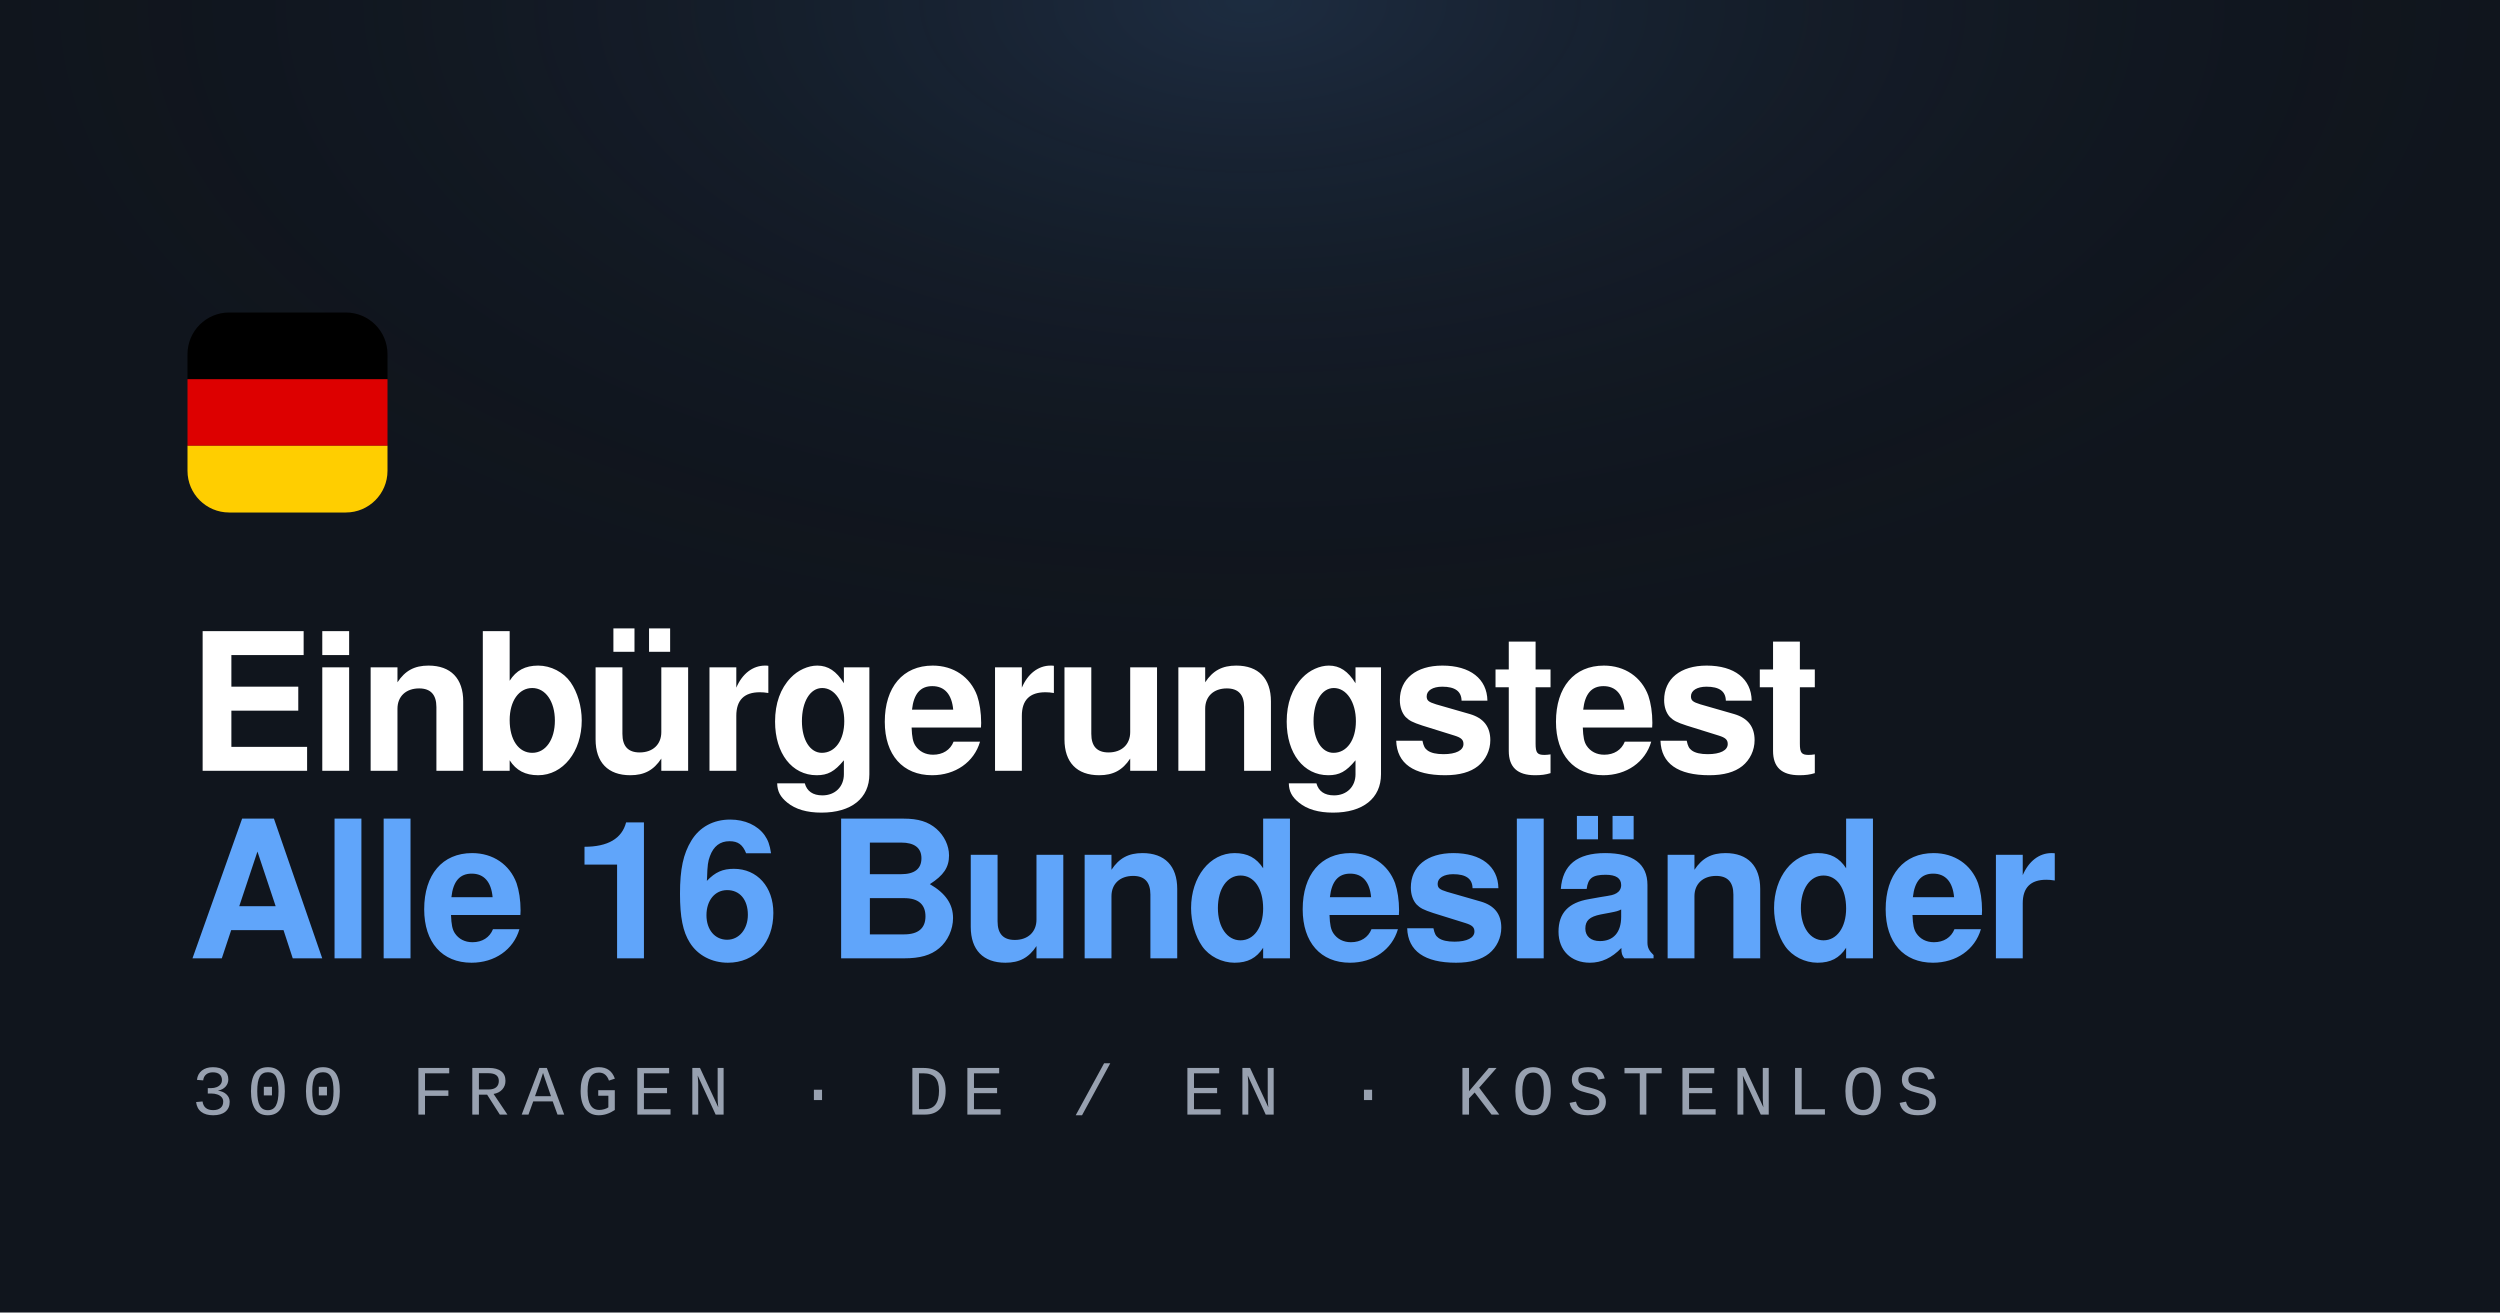
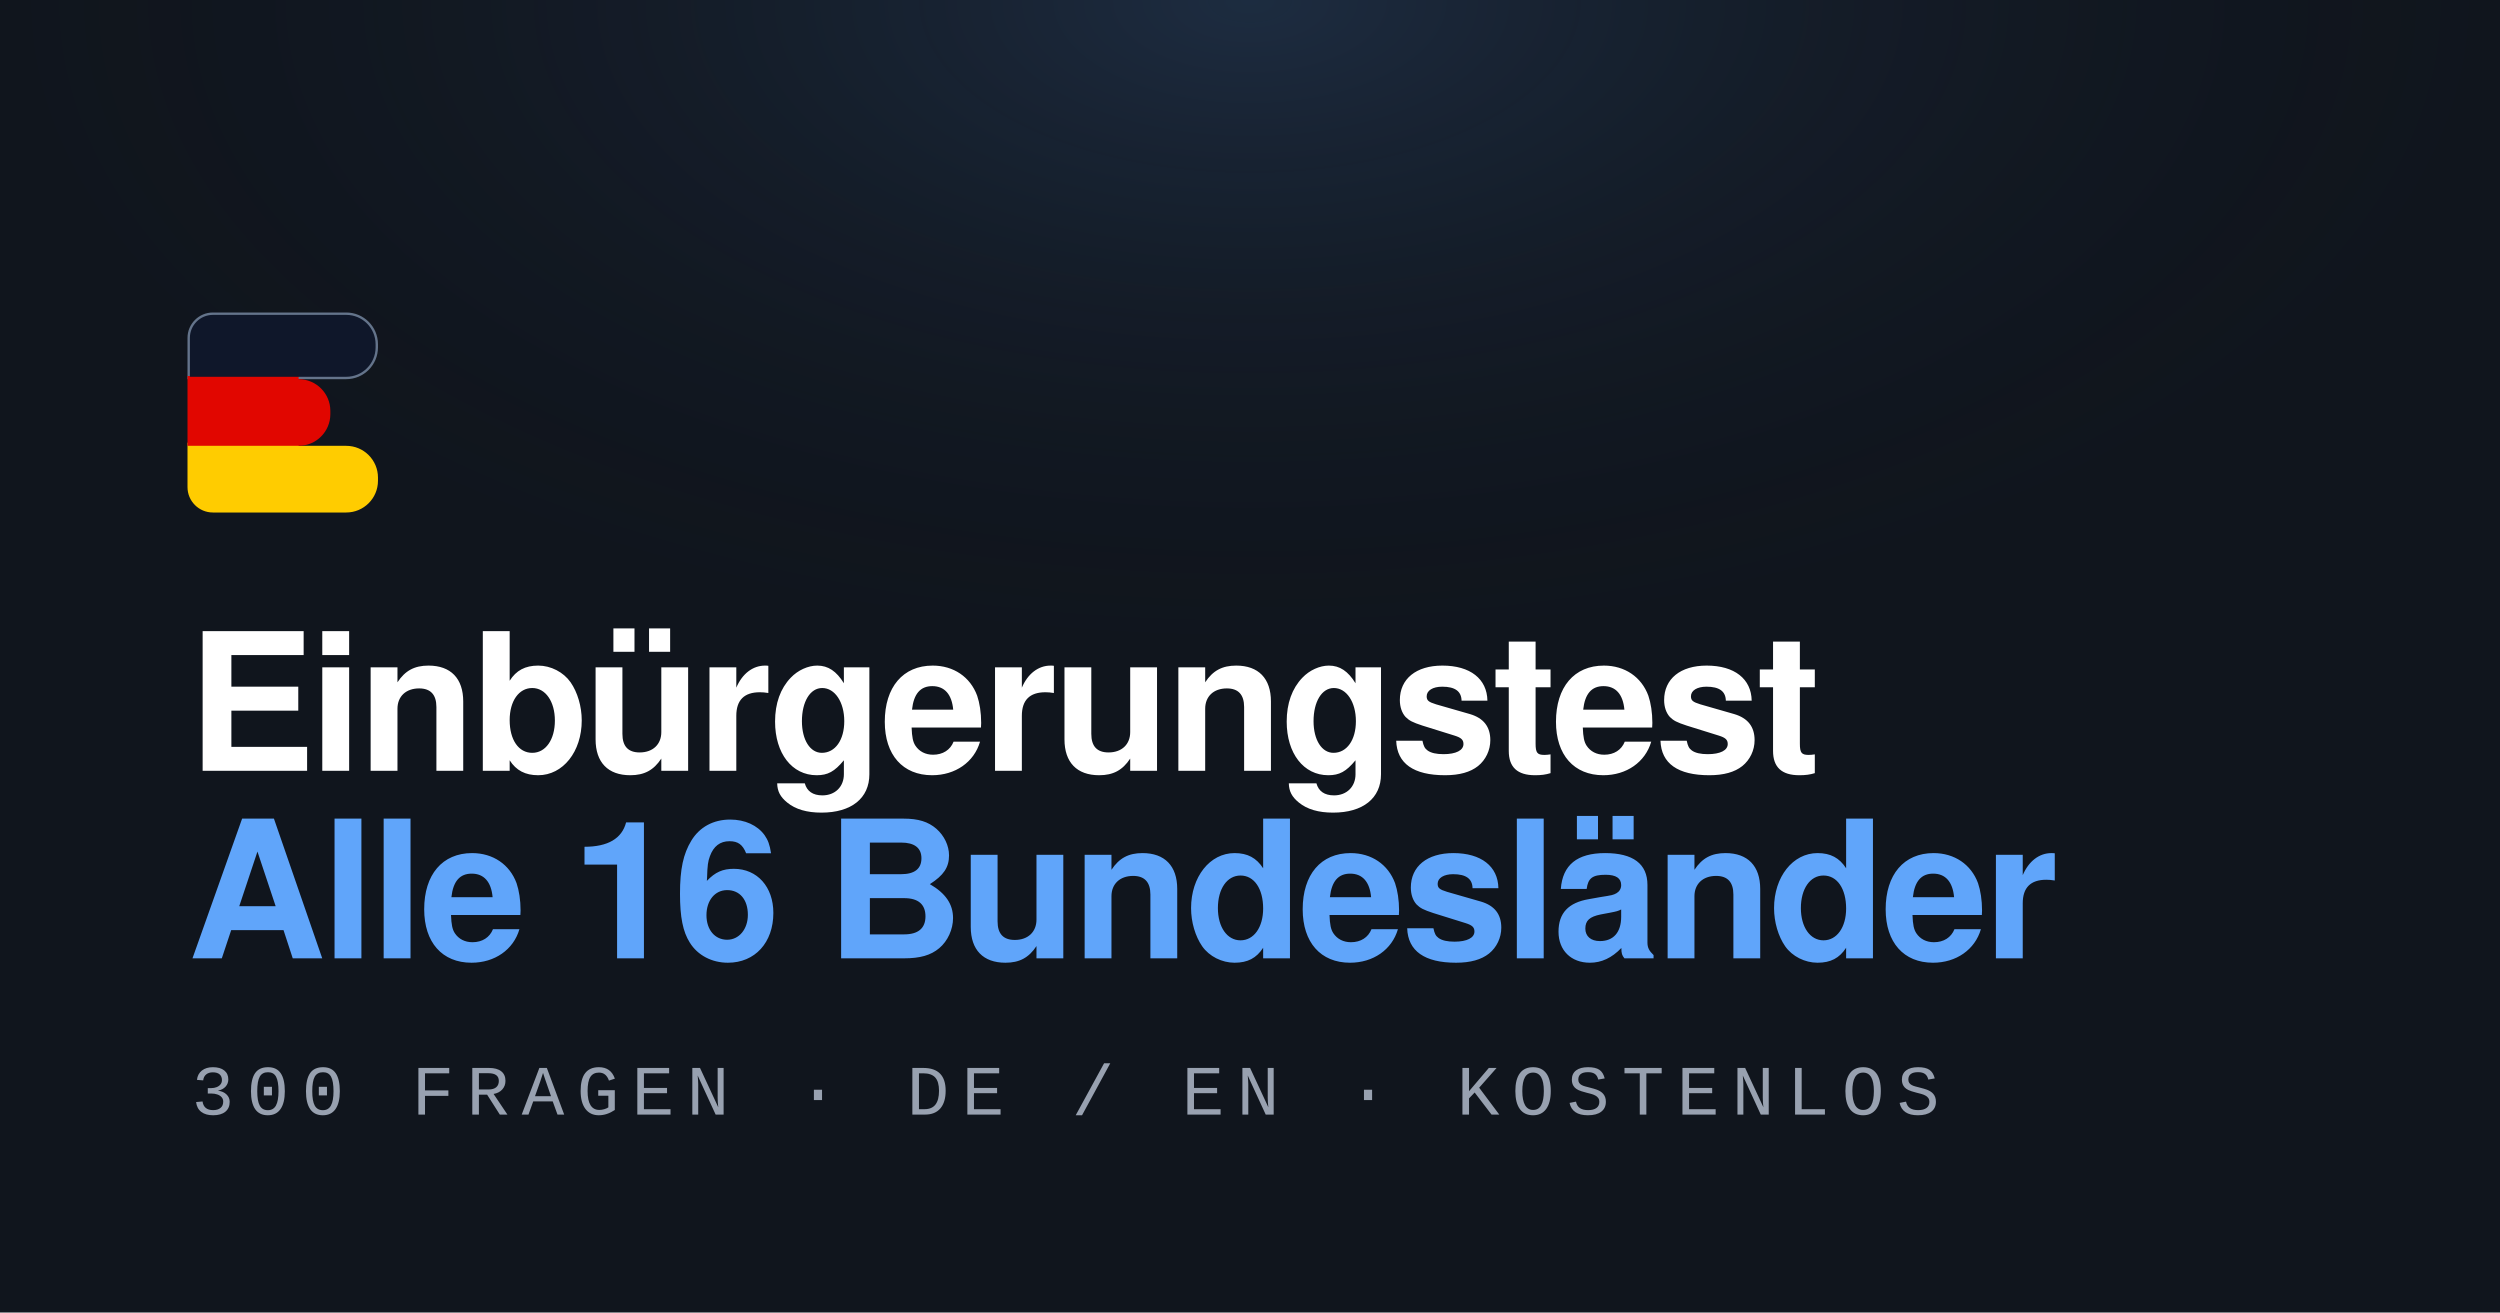
<svg xmlns="http://www.w3.org/2000/svg" viewBox="0 0 1200 630">
  <rect width="1200" height="630" fill="#10151D" />
  <defs>
    <radialGradient id="glow" cx="50%" cy="0%" r="80%">
      <stop offset="0%" stop-color="#60A5FA" stop-opacity="0.16" />
      <stop offset="65%" stop-color="#10151D" stop-opacity="0" />
    </radialGradient>
  </defs>
  <rect width="1200" height="630" fill="url(#glow)" />
-   <g transform="translate(90,150)">
-     <clipPath id="mark">
-       <rect width="96" height="96" rx="20" />
-     </clipPath>
-     <g clip-path="url(#mark)">
-       <rect x="0" y="0" width="96" height="32" fill="#000000" />
-       <rect x="0" y="32" width="96" height="32" fill="#DD0000" />
-       <rect x="0" y="64" width="96" height="32" fill="#FFCE00" />
-     </g>
+   <g transform="translate(90,150) scale(1.52381)">
+     <path fill="#64748B" d="M8 0H50A10 10 0 0 1 60 10V11A10 10 0 0 1 50 21H0V8A8 8 0 0 1 8 0Z" />
+     <path fill="#FFCC00" d="M0 42H50A10 10 0 0 1 60 52V53A10 10 0 0 1 50 63H8A8 8 0 0 1 0 55Z M0 41H35V42H0Z" />
+     <path fill="#E10600" d="M0 21H35A10 10 0 0 1 45 31V32A10 10 0 0 1 35 42H0Z M0 20H35V21H0Z" />
+     <path fill="#0F172A" d="M8 0.75H50A9.25 9.25 0 0 1 59.25 10V11A9.25 9.25 0 0 1 50 20.25H0.75V8A7.25 7.25 0 0 1 8 0.75Z" />
  </g>
  <text x="90" y="370" font-family="'Segoe UI',Helvetica,Arial,sans-serif" font-size="92" font-weight="800" fill="#FFFFFF" letter-spacing="-2">Einbürgerungstest</text>
  <text x="90" y="460" font-family="'Segoe UI',Helvetica,Arial,sans-serif" font-size="92" font-weight="800" fill="#60A5FA" letter-spacing="-2">Alle 16 Bundesländer</text>
  <text x="92" y="535" font-family="'Courier New',monospace" font-size="34" fill="#98A1B0" letter-spacing="6">300 FRAGEN · DE / EN · KOSTENLOS</text>
</svg>
